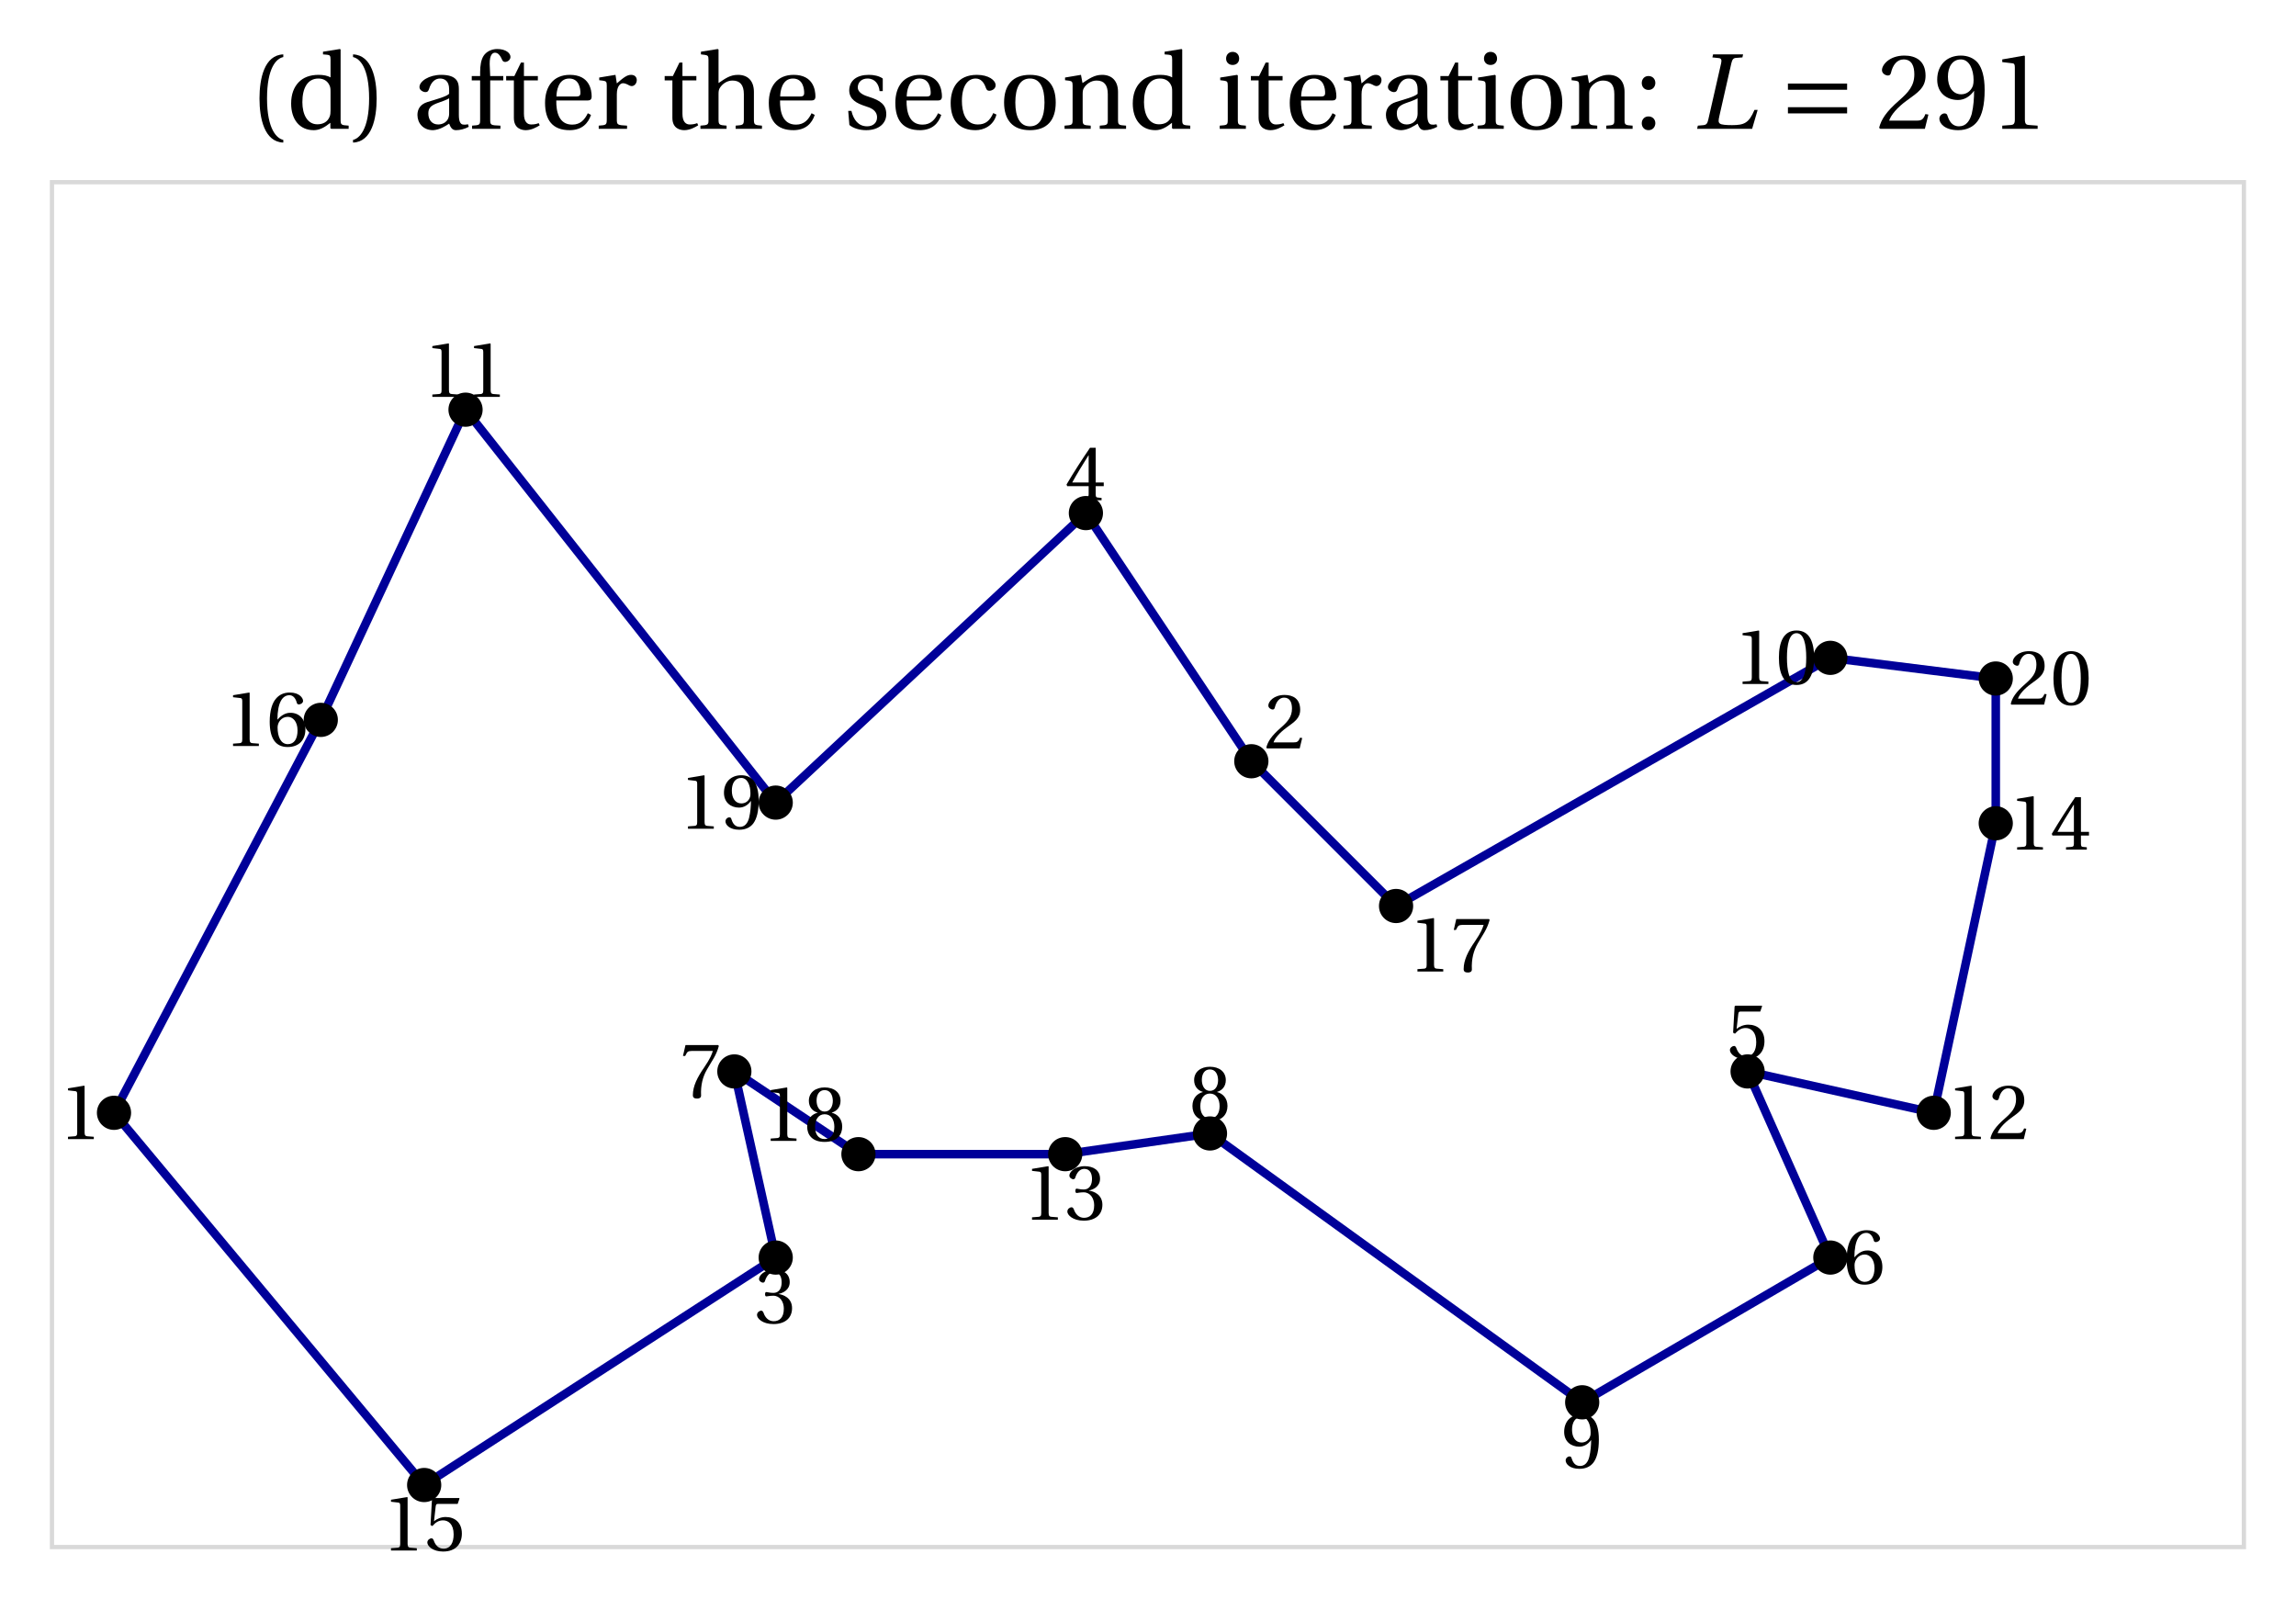
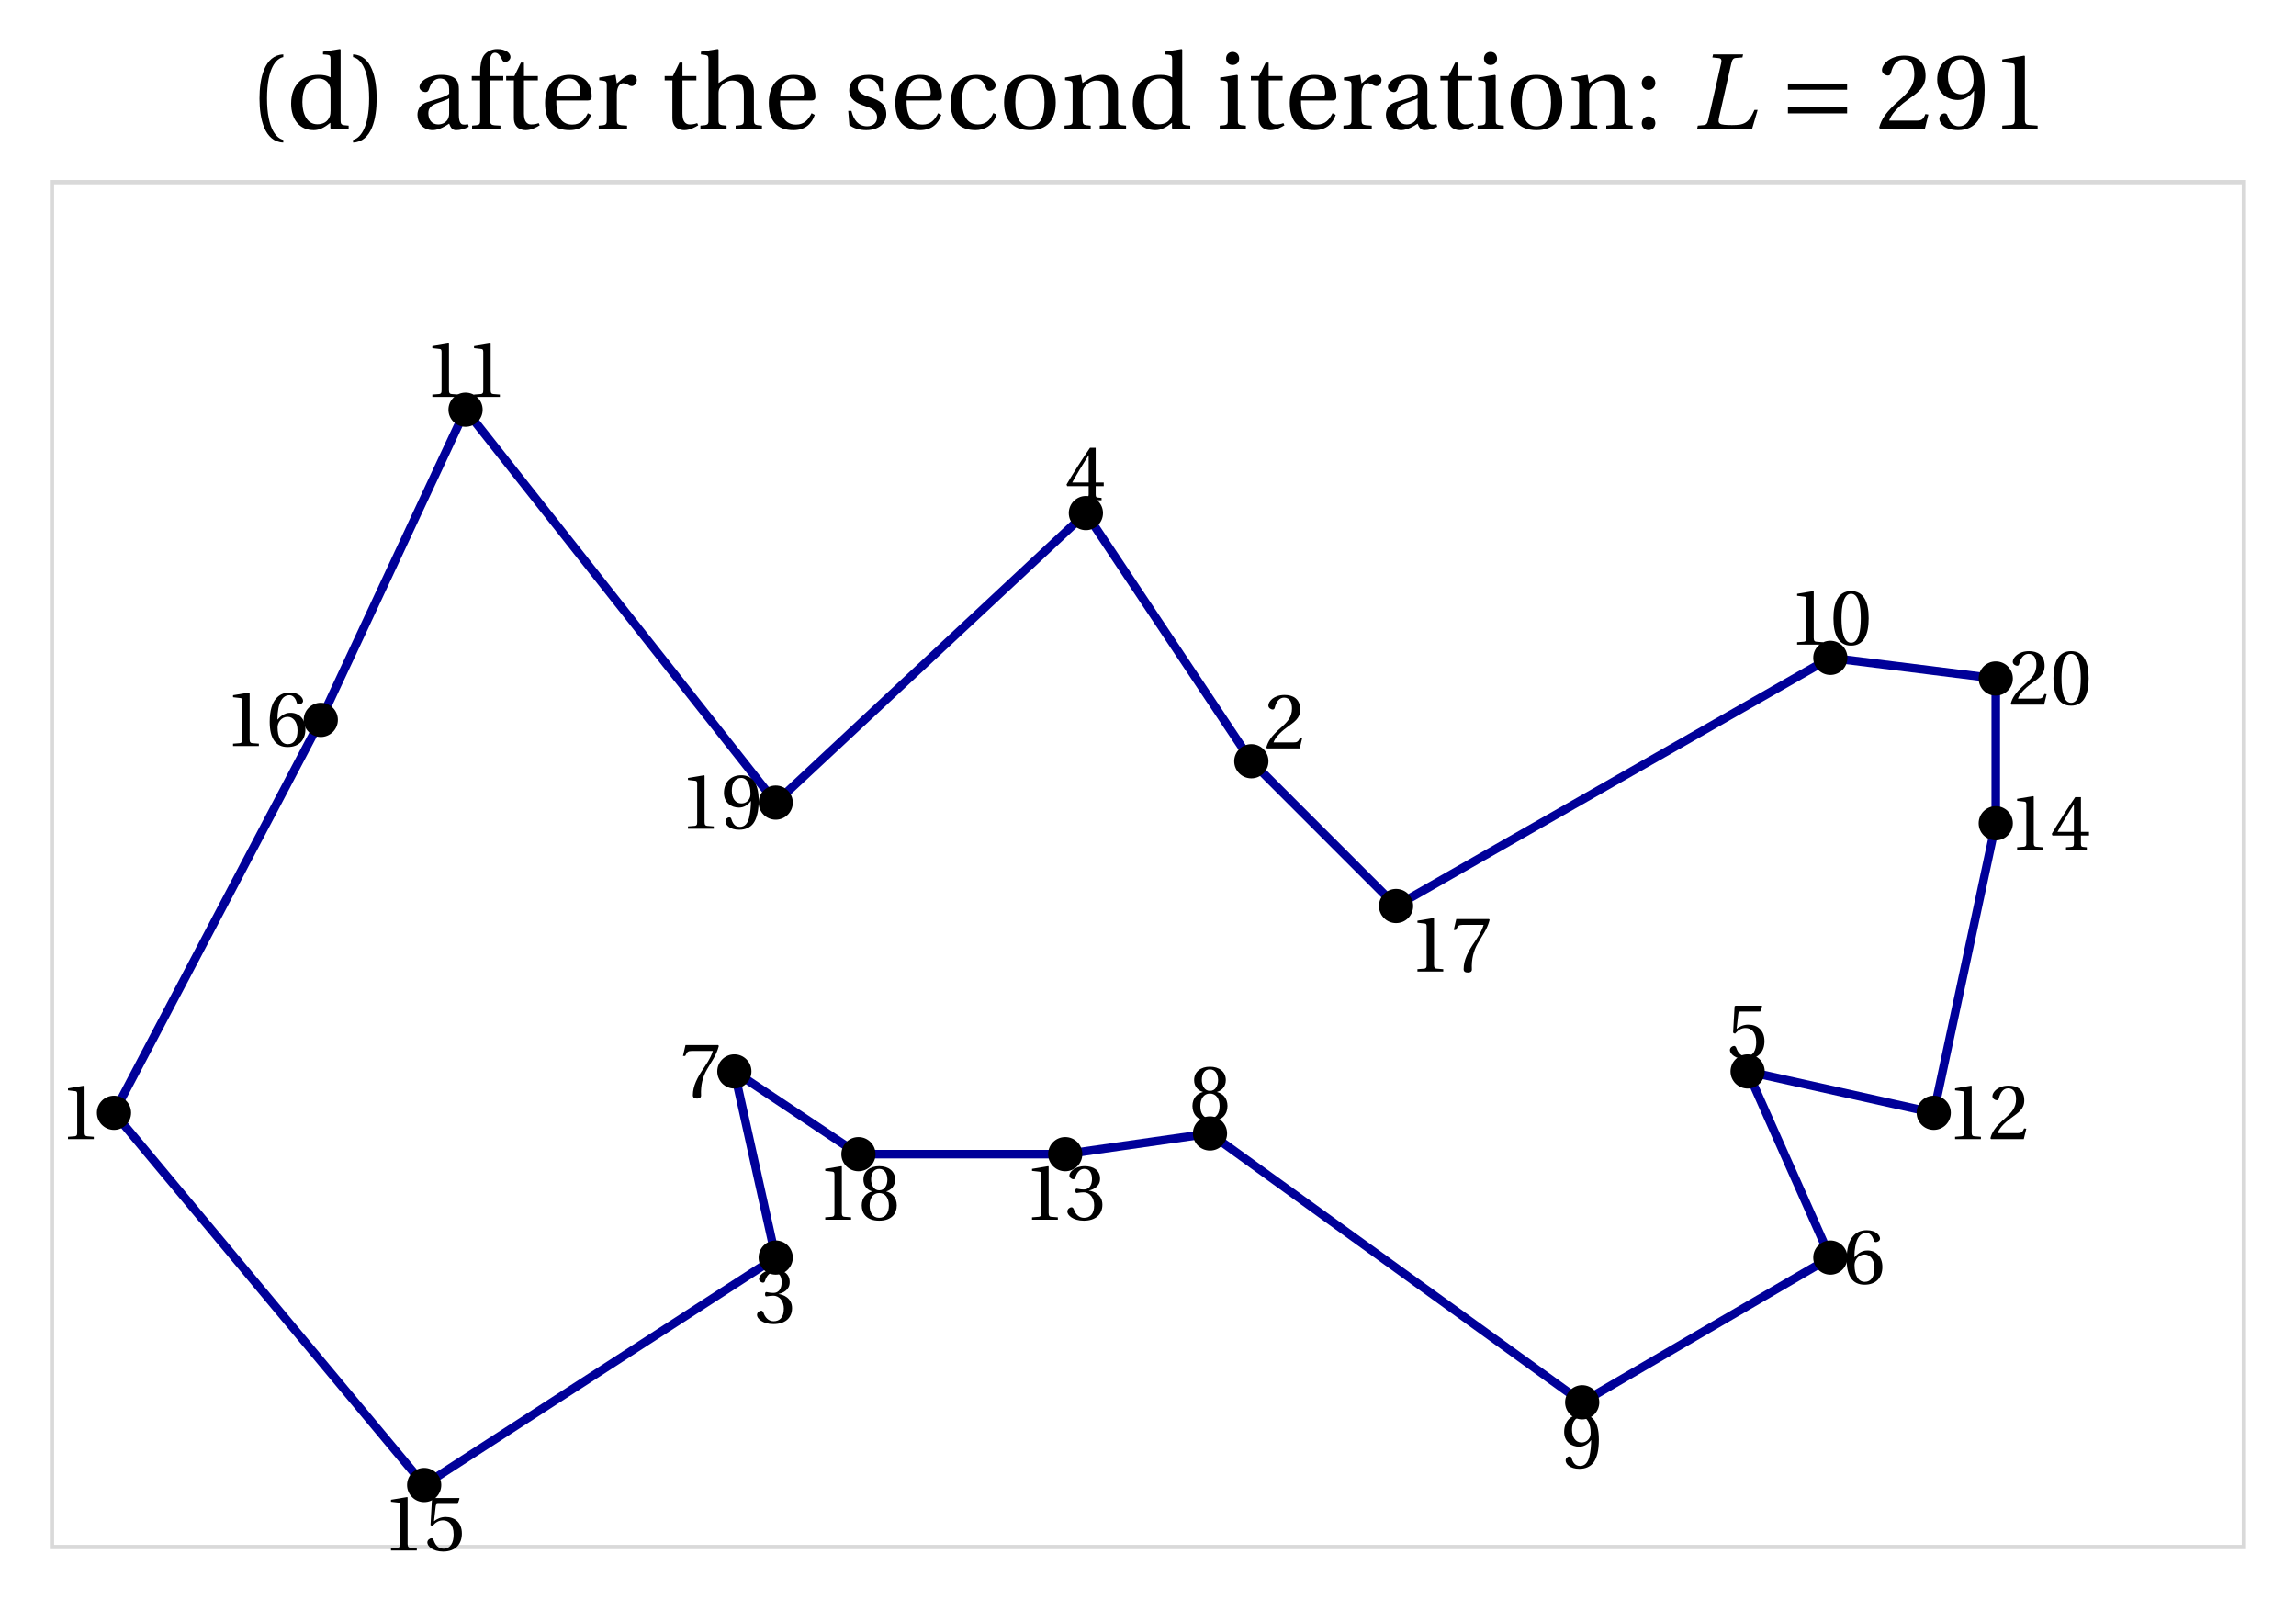
<svg xmlns="http://www.w3.org/2000/svg" xmlns:xlink="http://www.w3.org/1999/xlink" width="214pt" height="149pt" viewBox="0 0 214 149">
  <defs>
    <g>
      <g id="glyph-0-0">
        <path d="M 3.203 0 L 3.203 -0.219 L 2.594 -0.266 C 2.438 -0.281 2.344 -0.344 2.344 -0.625 L 2.344 -4.938 L 2.312 -4.984 L 0.797 -4.734 L 0.797 -4.547 L 1.484 -4.469 C 1.609 -4.453 1.656 -4.391 1.656 -4.172 L 1.656 -0.625 C 1.656 -0.484 1.641 -0.391 1.594 -0.344 C 1.547 -0.297 1.5 -0.266 1.422 -0.266 L 0.797 -0.219 L 0.797 0 Z M 3.203 0 " />
      </g>
      <g id="glyph-0-1">
        <path d="M 3.547 -0.969 L 3.344 -1 C 3.188 -0.609 3.047 -0.562 2.75 -0.562 L 0.875 -0.562 C 1 -0.938 1.422 -1.453 2.109 -1.953 C 2.812 -2.469 3.359 -2.797 3.359 -3.609 C 3.359 -4.625 2.688 -4.984 1.906 -4.984 C 0.906 -4.984 0.391 -4.375 0.391 -4 C 0.391 -3.75 0.672 -3.625 0.797 -3.625 C 0.922 -3.625 0.969 -3.703 1 -3.828 C 1.125 -4.328 1.406 -4.734 1.859 -4.734 C 2.422 -4.734 2.594 -4.25 2.594 -3.719 C 2.594 -2.938 2.188 -2.484 1.547 -1.922 C 0.656 -1.141 0.344 -0.641 0.203 -0.078 L 0.266 0 L 3.312 0 Z M 3.547 -0.969 " />
      </g>
      <g id="glyph-0-2">
        <path d="M 0.953 -2.688 C 0.953 -2.562 0.984 -2.484 1.078 -2.484 C 1.172 -2.484 1.375 -2.547 1.719 -2.547 C 2.344 -2.547 2.703 -1.984 2.703 -1.344 C 2.703 -0.469 2.266 -0.172 1.75 -0.172 C 1.266 -0.172 0.953 -0.531 0.812 -0.953 C 0.766 -1.078 0.688 -1.156 0.594 -1.156 C 0.453 -1.156 0.203 -1.016 0.203 -0.75 C 0.203 -0.438 0.703 0.094 1.734 0.094 C 2.797 0.094 3.469 -0.453 3.469 -1.391 C 3.469 -2.359 2.625 -2.656 2.219 -2.703 L 2.219 -2.719 C 2.609 -2.797 3.25 -3.078 3.25 -3.812 C 3.25 -4.625 2.609 -4.984 1.828 -4.984 C 0.859 -4.984 0.391 -4.422 0.391 -4.109 C 0.391 -3.891 0.641 -3.766 0.75 -3.766 C 0.844 -3.766 0.906 -3.812 0.938 -3.906 C 1.094 -4.406 1.375 -4.734 1.781 -4.734 C 2.359 -4.734 2.5 -4.219 2.5 -3.797 C 2.5 -3.359 2.344 -2.812 1.719 -2.812 C 1.375 -2.812 1.172 -2.891 1.078 -2.891 C 0.984 -2.891 0.953 -2.812 0.953 -2.688 Z M 0.953 -2.688 " />
      </g>
      <g id="glyph-0-3">
        <path d="M 2.203 -1.312 L 2.203 -0.562 C 2.203 -0.312 2.125 -0.266 1.938 -0.25 L 1.469 -0.219 L 1.469 0 L 3.406 0 L 3.406 -0.219 L 3.078 -0.25 C 2.906 -0.266 2.859 -0.312 2.859 -0.562 L 2.859 -1.312 L 3.609 -1.312 L 3.609 -1.656 L 2.859 -1.656 L 2.859 -4.891 L 2.328 -4.891 C 1.641 -3.891 0.812 -2.609 0.141 -1.469 L 0.203 -1.312 Z M 0.672 -1.656 C 1.109 -2.453 1.625 -3.297 2.188 -4.188 L 2.203 -4.188 L 2.203 -1.656 Z M 0.672 -1.656 " />
      </g>
      <g id="glyph-0-4">
        <path d="M 3.125 -4.344 L 3.297 -4.844 L 3.266 -4.891 L 0.812 -4.891 L 0.734 -4.828 L 0.594 -2.375 L 0.766 -2.281 C 1.078 -2.641 1.375 -2.812 1.766 -2.812 C 2.25 -2.812 2.75 -2.469 2.75 -1.5 C 2.75 -0.734 2.453 -0.172 1.812 -0.172 C 1.297 -0.172 1.031 -0.547 0.891 -0.953 C 0.844 -1.062 0.781 -1.141 0.688 -1.141 C 0.531 -1.141 0.297 -0.984 0.297 -0.75 C 0.297 -0.406 0.812 0.094 1.766 0.094 C 2.969 0.094 3.516 -0.641 3.516 -1.578 C 3.516 -2.594 2.875 -3.125 2 -3.125 C 1.594 -3.125 1.172 -2.953 0.938 -2.734 L 0.922 -2.75 L 1.078 -4.125 C 1.109 -4.312 1.156 -4.344 1.297 -4.344 Z M 3.125 -4.344 " />
      </g>
      <g id="glyph-0-5">
        <path d="M 2 0.094 C 3.078 0.094 3.656 -0.578 3.656 -1.562 C 3.656 -2.562 3.016 -3.109 2.25 -3.094 C 1.703 -3.109 1.266 -2.703 1.062 -2.469 L 1.047 -2.469 C 1.062 -4.078 1.516 -4.734 2.172 -4.734 C 2.516 -4.734 2.75 -4.438 2.859 -4.016 C 2.875 -3.938 2.938 -3.875 3.047 -3.875 C 3.203 -3.875 3.438 -4 3.438 -4.203 C 3.438 -4.484 3.078 -4.984 2.203 -4.984 C 1.625 -4.984 1.203 -4.766 0.906 -4.406 C 0.578 -4.031 0.328 -3.328 0.328 -2.266 C 0.328 -0.688 0.891 0.094 2 0.094 Z M 2.016 -2.719 C 2.469 -2.719 2.922 -2.297 2.922 -1.453 C 2.922 -0.688 2.625 -0.172 2.016 -0.172 C 1.375 -0.172 1.062 -0.844 1.062 -1.734 C 1.062 -2.172 1.391 -2.719 2.016 -2.719 Z M 2.016 -2.719 " />
      </g>
      <g id="glyph-0-6">
        <path d="M 0.531 -4.891 L 0.297 -3.875 L 0.5 -3.875 L 0.578 -4.016 C 0.672 -4.234 0.766 -4.344 1.094 -4.344 L 3.078 -4.344 C 3 -4.078 2.859 -3.656 2.266 -2.797 C 1.641 -1.891 1.219 -1.078 1.219 -0.219 C 1.219 0.031 1.391 0.094 1.625 0.094 C 1.828 0.094 1.984 0.016 1.984 -0.188 C 1.938 -1.156 2.141 -1.938 2.531 -2.609 C 3 -3.438 3.391 -3.891 3.641 -4.812 L 3.578 -4.891 Z M 0.531 -4.891 " />
      </g>
      <g id="glyph-0-7">
        <path d="M 1.938 -2.484 C 2.531 -2.484 2.844 -1.984 2.844 -1.312 C 2.844 -0.672 2.562 -0.172 1.938 -0.172 C 1.328 -0.172 1.047 -0.672 1.047 -1.312 C 1.047 -1.984 1.359 -2.484 1.938 -2.484 Z M 1.938 0.094 C 3.125 0.094 3.578 -0.594 3.578 -1.328 C 3.578 -2.078 3.109 -2.5 2.609 -2.625 L 2.609 -2.641 C 3.062 -2.766 3.422 -3.141 3.422 -3.734 C 3.422 -4.531 2.797 -4.984 1.938 -4.984 C 1.109 -4.984 0.469 -4.531 0.469 -3.734 C 0.469 -3.141 0.828 -2.766 1.281 -2.641 L 1.281 -2.625 C 0.781 -2.5 0.312 -2.078 0.312 -1.328 C 0.312 -0.594 0.75 0.094 1.938 0.094 Z M 1.938 -2.734 C 1.422 -2.734 1.188 -3.25 1.188 -3.75 C 1.188 -4.312 1.438 -4.734 1.938 -4.734 C 2.438 -4.734 2.688 -4.312 2.703 -3.75 C 2.703 -3.25 2.484 -2.734 1.938 -2.734 Z M 1.938 -2.734 " />
      </g>
      <g id="glyph-0-8">
        <path d="M 1.672 -1.969 C 2.125 -1.969 2.516 -2.219 2.766 -2.578 L 2.781 -2.578 C 2.781 -2.125 2.734 -1.531 2.609 -1.016 C 2.484 -0.531 2.219 -0.172 1.75 -0.172 C 1.25 -0.172 1.062 -0.562 0.953 -0.906 C 0.938 -1 0.875 -1.062 0.75 -1.062 C 0.609 -1.062 0.406 -0.906 0.406 -0.688 C 0.406 -0.359 0.797 0.094 1.688 0.094 C 2.281 0.094 2.734 -0.125 3.016 -0.516 C 3.312 -0.938 3.5 -1.578 3.5 -2.641 C 3.5 -3.547 3.312 -4.141 3.031 -4.484 C 2.75 -4.828 2.344 -4.984 1.875 -4.984 C 0.938 -4.984 0.266 -4.359 0.266 -3.344 C 0.266 -2.438 0.922 -1.969 1.672 -1.969 Z M 1.891 -2.359 C 1.328 -2.359 1 -2.844 1 -3.547 C 1 -4.234 1.297 -4.734 1.875 -4.734 C 2.453 -4.734 2.734 -4.031 2.734 -3.312 C 2.734 -3.188 2.734 -3.047 2.688 -2.938 C 2.578 -2.594 2.281 -2.359 1.891 -2.359 Z M 1.891 -2.359 " />
      </g>
      <g id="glyph-0-9">
        <path d="M 1.938 -4.734 C 2.641 -4.734 2.844 -3.641 2.844 -2.453 C 2.844 -1.25 2.641 -0.172 1.938 -0.172 C 1.25 -0.172 1.047 -1.25 1.047 -2.453 C 1.047 -3.641 1.25 -4.734 1.938 -4.734 Z M 1.938 -4.984 C 0.734 -4.984 0.297 -3.906 0.297 -2.453 C 0.297 -0.984 0.734 0.094 1.938 0.094 C 3.156 0.094 3.578 -0.984 3.578 -2.453 C 3.578 -3.906 3.156 -4.984 1.938 -4.984 Z M 1.938 -4.984 " />
      </g>
      <g id="glyph-1-0">
        <path d="M 1.75 -2.828 C 1.75 -5.703 2.625 -6.562 3.266 -6.688 L 3.266 -6.938 C 1.5 -6.875 1.047 -4.688 1.047 -2.828 C 1.047 -0.969 1.5 1.219 3.266 1.281 L 3.266 1.031 C 2.672 0.906 1.75 0.062 1.75 -2.828 Z M 1.75 -2.828 " />
      </g>
      <g id="glyph-1-1">
        <path d="M 5.844 0 L 5.844 -0.297 C 5.141 -0.344 5.094 -0.359 5.094 -0.875 L 5.094 -7.391 L 5.031 -7.438 L 3.453 -7.188 L 3.453 -6.938 L 3.828 -6.906 C 4.094 -6.875 4.156 -6.828 4.156 -6.438 L 4.156 -4.797 C 3.875 -4.953 3.5 -5.031 3.047 -5.031 C 2.219 -5.031 1.609 -4.781 1.188 -4.344 C 0.75 -3.891 0.484 -3.234 0.484 -2.359 C 0.484 -0.875 1.266 0.125 2.594 0.125 C 3.125 0.125 3.594 -0.125 4.141 -0.562 L 4.141 -0.062 L 4.219 0 Z M 4.156 -1.703 C 4.156 -1.484 4.141 -1.312 4.078 -1.141 C 3.875 -0.625 3.438 -0.422 2.922 -0.422 C 2 -0.422 1.531 -1.328 1.531 -2.484 C 1.531 -3.781 2 -4.688 3.031 -4.688 C 3.5 -4.688 3.875 -4.469 4.062 -4.047 C 4.141 -3.875 4.156 -3.734 4.156 -3.469 Z M 4.156 -1.703 " />
      </g>
      <g id="glyph-1-2">
        <path d="M 1.75 -2.828 C 1.75 0.062 0.828 0.906 0.25 1.031 L 0.25 1.281 C 2 1.219 2.453 -0.969 2.453 -2.828 C 2.453 -4.688 2 -6.875 0.25 -6.938 L 0.25 -6.688 C 0.875 -6.562 1.75 -5.703 1.75 -2.828 Z M 1.75 -2.828 " />
      </g>
      <g id="glyph-1-3">
        <path d="M 3.438 -1.438 C 3.438 -0.625 2.812 -0.406 2.422 -0.406 C 1.812 -0.406 1.5 -0.859 1.5 -1.438 C 1.5 -1.922 1.719 -2.156 2.281 -2.375 C 2.688 -2.516 3.219 -2.703 3.438 -2.844 Z M 4.344 -3.703 C 4.344 -4.281 4.219 -5.031 2.703 -5.031 C 1.562 -5.031 0.672 -4.438 0.672 -3.891 C 0.672 -3.578 1.047 -3.422 1.234 -3.422 C 1.438 -3.422 1.5 -3.531 1.562 -3.703 C 1.781 -4.438 2.188 -4.688 2.594 -4.688 C 2.984 -4.688 3.438 -4.484 3.438 -3.688 L 3.438 -3.266 C 3.188 -3 2.219 -2.75 1.422 -2.5 C 0.703 -2.281 0.484 -1.781 0.484 -1.297 C 0.484 -0.547 1 0.125 1.938 0.125 C 2.562 0.094 3.109 -0.266 3.438 -0.484 C 3.578 -0.109 3.734 0.125 4.078 0.125 C 4.453 0.125 4.891 0.016 5.266 -0.188 L 5.203 -0.422 C 5.062 -0.391 4.844 -0.375 4.688 -0.406 C 4.516 -0.453 4.344 -0.641 4.344 -1.281 Z M 4.344 -3.703 " />
      </g>
      <g id="glyph-1-4">
        <path d="M 2.016 -4.516 L 3.234 -4.516 L 3.234 -4.922 L 2.016 -4.922 L 1.969 -6.031 C 1.953 -6.984 2.297 -7.094 2.453 -7.094 C 2.672 -7.094 2.891 -6.984 3.141 -6.406 C 3.188 -6.312 3.266 -6.234 3.406 -6.234 C 3.609 -6.234 3.906 -6.406 3.906 -6.703 C 3.906 -7.047 3.484 -7.438 2.672 -7.438 C 2.125 -7.438 1.656 -7.188 1.406 -6.812 C 1.172 -6.453 1.078 -5.922 1.078 -5.266 L 1.078 -4.922 L 0.297 -4.922 L 0.297 -4.516 L 1.078 -4.516 L 1.078 -0.875 C 1.078 -0.359 1.047 -0.344 0.328 -0.297 L 0.328 0 L 2.969 0 L 2.969 -0.297 C 2.062 -0.328 2.016 -0.344 2.016 -0.859 Z M 2.016 -4.516 " />
      </g>
      <g id="glyph-1-5">
        <path d="M 3.266 -4.516 L 3.266 -4.922 L 1.969 -4.922 L 1.969 -6.172 L 1.688 -6.172 L 1.078 -4.922 L 0.312 -4.922 L 0.312 -4.516 L 1.031 -4.516 L 1.031 -1.016 C 1.031 0 1.797 0.125 2.141 0.125 C 2.656 0.125 3.141 -0.141 3.438 -0.328 L 3.344 -0.531 C 3.109 -0.438 2.891 -0.406 2.641 -0.406 C 2.297 -0.406 1.969 -0.641 1.969 -1.406 L 1.969 -4.516 Z M 3.266 -4.516 " />
      </g>
      <g id="glyph-1-6">
        <path d="M 4.422 -2.641 C 4.641 -2.641 4.828 -2.688 4.828 -3.016 C 4.828 -3.609 4.641 -5.031 2.797 -5.031 C 1.234 -5.031 0.484 -3.922 0.484 -2.422 C 0.484 -0.828 1.172 0.141 2.812 0.125 C 3.922 0.109 4.5 -0.5 4.766 -1.297 L 4.469 -1.453 C 4.188 -0.875 3.797 -0.391 3.016 -0.391 C 1.766 -0.391 1.516 -1.594 1.531 -2.641 Z M 1.547 -3.016 C 1.547 -3.438 1.688 -4.688 2.734 -4.688 C 3.672 -4.688 3.781 -3.734 3.781 -3.344 C 3.781 -3.156 3.719 -3.016 3.438 -3.016 Z M 1.547 -3.016 " />
      </g>
      <g id="glyph-1-7">
        <path d="M 1.891 -5.031 L 0.375 -4.781 L 0.375 -4.531 L 0.75 -4.484 C 1.016 -4.438 1.078 -4.391 1.078 -4.031 L 1.078 -0.875 C 1.078 -0.359 1.016 -0.344 0.328 -0.297 L 0.328 0 L 2.969 0 L 2.969 -0.297 C 2.078 -0.344 2.016 -0.359 2.016 -0.875 L 2.016 -3.219 C 2.016 -4 2.359 -4.25 2.594 -4.25 C 2.75 -4.25 2.922 -4.188 3.203 -4.031 C 3.281 -4 3.359 -3.984 3.406 -3.984 C 3.656 -3.984 3.875 -4.234 3.875 -4.547 C 3.875 -4.766 3.734 -5.031 3.344 -5.031 C 2.984 -5.031 2.672 -4.812 2.016 -4.234 Z M 1.891 -5.031 " />
      </g>
      <g id="glyph-1-8">
        <path d="M 5.188 -3.438 C 5.188 -4.453 4.641 -5.031 3.703 -5.031 C 2.969 -5.031 2.516 -4.688 1.891 -4.266 L 1.891 -7.391 L 1.812 -7.438 L 0.25 -7.188 L 0.25 -6.938 L 0.625 -6.891 C 0.891 -6.844 0.953 -6.797 0.953 -6.438 L 0.953 -0.875 C 0.969 -0.375 0.906 -0.344 0.203 -0.297 L 0.203 0 L 2.641 0 L 2.641 -0.297 C 1.953 -0.344 1.891 -0.375 1.891 -0.875 L 1.891 -3.219 C 1.891 -3.469 1.906 -3.609 1.984 -3.766 C 2.203 -4.156 2.656 -4.5 3.188 -4.5 C 3.875 -4.5 4.25 -4.109 4.25 -3.234 L 4.25 -0.875 C 4.25 -0.375 4.188 -0.344 3.484 -0.297 L 3.484 0 L 5.938 0 L 5.938 -0.297 C 5.25 -0.344 5.188 -0.375 5.188 -0.875 Z M 5.188 -3.438 " />
      </g>
      <g id="glyph-1-9">
        <path d="M 3.688 -3.516 L 3.688 -4.688 C 3.344 -4.938 2.844 -5.031 2.391 -5.031 C 1.297 -5.031 0.578 -4.531 0.562 -3.578 C 0.578 -2.734 1.25 -2.375 2.078 -2.109 C 2.531 -1.969 3.156 -1.75 3.156 -1.062 C 3.156 -0.547 2.766 -0.234 2.234 -0.234 C 1.422 -0.234 0.969 -0.828 0.766 -1.672 L 0.469 -1.672 L 0.578 -0.359 C 0.938 -0.047 1.547 0.125 2.141 0.125 C 3.328 0.125 4.016 -0.516 4.016 -1.359 C 4.016 -2.25 3.469 -2.641 2.438 -2.969 C 2.031 -3.094 1.359 -3.312 1.359 -3.875 C 1.375 -4.391 1.766 -4.688 2.266 -4.688 C 2.984 -4.688 3.328 -4.141 3.391 -3.516 Z M 3.688 -3.516 " />
      </g>
      <g id="glyph-1-10">
        <path d="M 3.016 -0.406 C 1.812 -0.406 1.531 -1.641 1.531 -2.594 C 1.531 -4.078 2.125 -4.688 2.812 -4.688 C 3.281 -4.688 3.578 -4.359 3.766 -3.812 C 3.828 -3.656 3.891 -3.547 4.078 -3.547 C 4.281 -3.547 4.672 -3.688 4.672 -4.062 C 4.672 -4.531 4.016 -5.031 2.922 -5.031 C 1.109 -5.031 0.484 -3.734 0.484 -2.406 C 0.484 -0.734 1.312 0.125 2.812 0.125 C 3.516 0.125 4.469 -0.25 4.75 -1.328 L 4.453 -1.469 C 4.141 -0.766 3.734 -0.406 3.016 -0.406 Z M 3.016 -0.406 " />
      </g>
      <g id="glyph-1-11">
        <path d="M 2.891 -5.031 C 1.281 -5.031 0.484 -4.078 0.484 -2.453 C 0.484 -0.828 1.281 0.125 2.891 0.125 C 4.516 0.125 5.297 -0.828 5.297 -2.453 C 5.297 -4.078 4.516 -5.031 2.891 -5.031 Z M 1.531 -2.453 C 1.531 -3.844 1.969 -4.688 2.891 -4.688 C 3.828 -4.688 4.25 -3.844 4.25 -2.453 C 4.25 -1.078 3.828 -0.234 2.891 -0.234 C 1.969 -0.234 1.531 -1.078 1.531 -2.453 Z M 1.531 -2.453 " />
      </g>
      <g id="glyph-1-12">
        <path d="M 5.312 -3.438 C 5.312 -4.453 4.75 -5.031 3.828 -5.031 C 3.094 -5.031 2.625 -4.672 2 -4.266 L 1.859 -5.031 L 0.375 -4.781 L 0.375 -4.531 L 0.75 -4.484 C 1.016 -4.438 1.078 -4.391 1.078 -4.031 L 1.078 -0.875 C 1.078 -0.359 1.047 -0.344 0.328 -0.297 L 0.328 0 L 2.766 0 L 2.766 -0.297 C 2.062 -0.344 2.016 -0.359 2.016 -0.875 L 2.016 -3.219 C 2.016 -3.469 2.031 -3.609 2.109 -3.766 C 2.328 -4.156 2.781 -4.5 3.312 -4.5 C 4 -4.5 4.359 -4.109 4.359 -3.234 L 4.359 -0.875 C 4.359 -0.359 4.328 -0.344 3.609 -0.297 L 3.609 0 L 6.062 0 L 6.062 -0.297 C 5.344 -0.344 5.312 -0.359 5.312 -0.875 Z M 5.312 -3.438 " />
      </g>
      <g id="glyph-1-13">
        <path d="M 0.375 -4.781 L 0.375 -4.531 L 0.75 -4.484 C 1.016 -4.438 1.078 -4.391 1.078 -4.031 L 1.078 -0.875 C 1.078 -0.359 1.047 -0.344 0.328 -0.297 L 0.328 0 L 2.766 0 L 2.766 -0.297 C 2.062 -0.344 2.016 -0.359 2.016 -0.875 L 2.016 -4.969 L 1.953 -5.031 Z M 1.531 -7.172 C 1.172 -7.172 0.922 -6.906 0.922 -6.547 C 0.922 -6.203 1.172 -5.953 1.531 -5.953 C 1.906 -5.953 2.141 -6.203 2.141 -6.547 C 2.141 -6.906 1.906 -7.172 1.531 -7.172 Z M 1.531 -7.172 " />
      </g>
      <g id="glyph-1-14">
        <path d="M 1.328 0.125 C 1.719 0.125 1.953 -0.156 1.969 -0.516 C 1.969 -0.875 1.719 -1.156 1.328 -1.156 C 0.953 -1.156 0.703 -0.875 0.703 -0.516 C 0.703 -0.156 0.953 0.125 1.328 0.125 Z M 1.328 -3.625 C 1.719 -3.625 1.953 -3.906 1.969 -4.266 C 1.969 -4.641 1.719 -4.922 1.328 -4.922 C 0.953 -4.922 0.703 -4.641 0.703 -4.266 C 0.703 -3.906 0.953 -3.625 1.328 -3.625 Z M 1.328 -3.625 " />
      </g>
      <g id="glyph-1-15">
        <path d="M 4.859 -1.328 L 4.578 -1.375 C 4.375 -0.828 4.172 -0.766 3.766 -0.766 L 1.203 -0.766 C 1.359 -1.281 1.953 -2 2.891 -2.672 C 3.859 -3.375 4.594 -3.828 4.594 -4.953 C 4.594 -6.344 3.672 -6.828 2.625 -6.828 C 1.25 -6.828 0.531 -5.984 0.531 -5.469 C 0.531 -5.125 0.906 -4.969 1.078 -4.969 C 1.266 -4.969 1.328 -5.062 1.375 -5.234 C 1.531 -5.922 1.922 -6.469 2.547 -6.469 C 3.328 -6.469 3.547 -5.812 3.547 -5.078 C 3.547 -4.016 3 -3.406 2.125 -2.641 C 0.891 -1.562 0.469 -0.875 0.266 -0.094 L 0.375 0 L 4.531 0 Z M 4.859 -1.328 " />
      </g>
      <g id="glyph-1-16">
        <path d="M 2.297 -2.688 C 2.922 -2.688 3.438 -3.047 3.781 -3.531 L 3.797 -3.531 C 3.797 -2.906 3.75 -2.094 3.578 -1.391 C 3.391 -0.734 3.047 -0.234 2.391 -0.234 C 1.719 -0.234 1.469 -0.766 1.312 -1.234 C 1.281 -1.359 1.203 -1.438 1.031 -1.438 C 0.844 -1.438 0.562 -1.25 0.562 -0.938 C 0.562 -0.484 1.094 0.125 2.312 0.125 C 3.125 0.125 3.734 -0.188 4.125 -0.719 C 4.531 -1.281 4.781 -2.172 4.781 -3.625 C 4.781 -4.859 4.531 -5.672 4.141 -6.156 C 3.766 -6.594 3.203 -6.828 2.562 -6.828 C 1.281 -6.828 0.359 -5.969 0.359 -4.578 C 0.359 -3.328 1.266 -2.688 2.297 -2.688 Z M 2.594 -3.219 C 1.812 -3.219 1.359 -3.906 1.359 -4.859 C 1.359 -5.781 1.781 -6.469 2.562 -6.469 C 3.359 -6.469 3.75 -5.516 3.75 -4.547 C 3.75 -4.375 3.734 -4.172 3.688 -4.016 C 3.516 -3.547 3.125 -3.219 2.594 -3.219 Z M 2.594 -3.219 " />
      </g>
      <g id="glyph-1-17">
        <path d="M 4.391 0 L 4.391 -0.297 L 3.547 -0.359 C 3.328 -0.375 3.203 -0.469 3.203 -0.859 L 3.203 -6.766 L 3.156 -6.828 L 1.094 -6.469 L 1.094 -6.219 L 2.031 -6.109 C 2.203 -6.094 2.266 -6.016 2.266 -5.719 L 2.266 -0.859 C 2.266 -0.656 2.234 -0.547 2.172 -0.469 C 2.125 -0.406 2.047 -0.375 1.938 -0.359 L 1.094 -0.297 L 1.094 0 Z M 4.391 0 " />
      </g>
      <g id="glyph-2-0">
        <path d="M 5.531 0 L 6.047 -1.766 L 5.75 -1.766 C 5.234 -0.531 4.781 -0.344 3.656 -0.344 C 3.156 -0.344 2.656 -0.375 2.531 -0.484 C 2.375 -0.609 2.375 -0.75 2.484 -1.219 L 3.594 -6.109 C 3.672 -6.438 3.766 -6.594 4.016 -6.609 L 4.625 -6.656 L 4.688 -6.938 L 1.891 -6.938 L 1.828 -6.656 L 2.422 -6.594 C 2.641 -6.578 2.719 -6.438 2.641 -6.109 L 1.438 -0.828 C 1.359 -0.484 1.25 -0.375 1.016 -0.344 L 0.469 -0.297 L 0.406 0 Z M 5.531 0 " />
      </g>
      <g id="glyph-3-0">
        <path d="M 6.375 -1.438 L 6.375 -2.016 L 0.859 -2.016 L 0.859 -1.438 Z M 6.375 -3.641 L 6.375 -4.219 L 0.859 -4.219 L 0.859 -3.641 Z M 6.375 -3.641 " />
      </g>
    </g>
  </defs>
  <path fill="none" stroke-width="0.399" stroke-linecap="butt" stroke-linejoin="miter" stroke="rgb(84.999%, 84.999%, 84.999%)" stroke-opacity="1" stroke-miterlimit="10" d="M -5.781 -5.78 L -5.781 121.427 L 198.52 121.427 L 198.52 -5.78 Z M -5.781 -5.78 " transform="matrix(1, 0, 0, -1, 10.625, 138.407)" />
  <path fill="none" stroke-width="0.797" stroke-linecap="butt" stroke-linejoin="miter" stroke="rgb(0%, 0%, 59.999%)" stroke-opacity="1" stroke-miterlimit="10" d="M 0 34.692 L 19.273 71.313 " transform="matrix(1, 0, 0, -1, 10.625, 138.407)" />
  <path fill="none" stroke-width="0.797" stroke-linecap="butt" stroke-linejoin="miter" stroke="rgb(0%, 0%, 59.999%)" stroke-opacity="1" stroke-miterlimit="10" d="M 19.273 71.313 L 32.766 100.223 " transform="matrix(1, 0, 0, -1, 10.625, 138.407)" />
  <path fill="none" stroke-width="0.797" stroke-linecap="butt" stroke-linejoin="miter" stroke="rgb(0%, 0%, 59.999%)" stroke-opacity="1" stroke-miterlimit="10" d="M 32.766 100.223 L 61.676 63.602 " transform="matrix(1, 0, 0, -1, 10.625, 138.407)" />
  <path fill="none" stroke-width="0.797" stroke-linecap="butt" stroke-linejoin="miter" stroke="rgb(0%, 0%, 59.999%)" stroke-opacity="1" stroke-miterlimit="10" d="M 61.676 63.602 L 90.586 90.587 " transform="matrix(1, 0, 0, -1, 10.625, 138.407)" />
  <path fill="none" stroke-width="0.797" stroke-linecap="butt" stroke-linejoin="miter" stroke="rgb(0%, 0%, 59.999%)" stroke-opacity="1" stroke-miterlimit="10" d="M 90.586 90.587 L 106.008 67.458 " transform="matrix(1, 0, 0, -1, 10.625, 138.407)" />
  <path fill="none" stroke-width="0.797" stroke-linecap="butt" stroke-linejoin="miter" stroke="rgb(0%, 0%, 59.999%)" stroke-opacity="1" stroke-miterlimit="10" d="M 106.008 67.458 L 119.496 53.966 " transform="matrix(1, 0, 0, -1, 10.625, 138.407)" />
  <path fill="none" stroke-width="0.797" stroke-linecap="butt" stroke-linejoin="miter" stroke="rgb(0%, 0%, 59.999%)" stroke-opacity="1" stroke-miterlimit="10" d="M 119.496 53.966 L 159.973 77.094 " transform="matrix(1, 0, 0, -1, 10.625, 138.407)" />
  <path fill="none" stroke-width="0.797" stroke-linecap="butt" stroke-linejoin="miter" stroke="rgb(0%, 0%, 59.999%)" stroke-opacity="1" stroke-miterlimit="10" d="M 159.973 77.094 L 175.391 75.169 " transform="matrix(1, 0, 0, -1, 10.625, 138.407)" />
  <path fill="none" stroke-width="0.797" stroke-linecap="butt" stroke-linejoin="miter" stroke="rgb(0%, 0%, 59.999%)" stroke-opacity="1" stroke-miterlimit="10" d="M 175.391 75.169 L 175.391 61.677 " transform="matrix(1, 0, 0, -1, 10.625, 138.407)" />
  <path fill="none" stroke-width="0.797" stroke-linecap="butt" stroke-linejoin="miter" stroke="rgb(0%, 0%, 59.999%)" stroke-opacity="1" stroke-miterlimit="10" d="M 175.391 61.677 L 169.609 34.692 " transform="matrix(1, 0, 0, -1, 10.625, 138.407)" />
  <path fill="none" stroke-width="0.797" stroke-linecap="butt" stroke-linejoin="miter" stroke="rgb(0%, 0%, 59.999%)" stroke-opacity="1" stroke-miterlimit="10" d="M 169.609 34.692 L 152.262 38.548 " transform="matrix(1, 0, 0, -1, 10.625, 138.407)" />
  <path fill="none" stroke-width="0.797" stroke-linecap="butt" stroke-linejoin="miter" stroke="rgb(0%, 0%, 59.999%)" stroke-opacity="1" stroke-miterlimit="10" d="M 152.262 38.548 L 159.973 21.2 " transform="matrix(1, 0, 0, -1, 10.625, 138.407)" />
  <path fill="none" stroke-width="0.797" stroke-linecap="butt" stroke-linejoin="miter" stroke="rgb(0%, 0%, 59.999%)" stroke-opacity="1" stroke-miterlimit="10" d="M 159.973 21.2 L 136.844 7.708 " transform="matrix(1, 0, 0, -1, 10.625, 138.407)" />
  <path fill="none" stroke-width="0.797" stroke-linecap="butt" stroke-linejoin="miter" stroke="rgb(0%, 0%, 59.999%)" stroke-opacity="1" stroke-miterlimit="10" d="M 136.844 7.708 L 102.152 32.766 " transform="matrix(1, 0, 0, -1, 10.625, 138.407)" />
  <path fill="none" stroke-width="0.797" stroke-linecap="butt" stroke-linejoin="miter" stroke="rgb(0%, 0%, 59.999%)" stroke-opacity="1" stroke-miterlimit="10" d="M 102.152 32.766 L 88.66 30.837 " transform="matrix(1, 0, 0, -1, 10.625, 138.407)" />
  <path fill="none" stroke-width="0.797" stroke-linecap="butt" stroke-linejoin="miter" stroke="rgb(0%, 0%, 59.999%)" stroke-opacity="1" stroke-miterlimit="10" d="M 88.66 30.837 L 69.387 30.837 " transform="matrix(1, 0, 0, -1, 10.625, 138.407)" />
  <path fill="none" stroke-width="0.797" stroke-linecap="butt" stroke-linejoin="miter" stroke="rgb(0%, 0%, 59.999%)" stroke-opacity="1" stroke-miterlimit="10" d="M 69.387 30.837 L 57.82 38.548 " transform="matrix(1, 0, 0, -1, 10.625, 138.407)" />
  <path fill="none" stroke-width="0.797" stroke-linecap="butt" stroke-linejoin="miter" stroke="rgb(0%, 0%, 59.999%)" stroke-opacity="1" stroke-miterlimit="10" d="M 57.82 38.548 L 61.676 21.2 " transform="matrix(1, 0, 0, -1, 10.625, 138.407)" />
  <path fill="none" stroke-width="0.797" stroke-linecap="butt" stroke-linejoin="miter" stroke="rgb(0%, 0%, 59.999%)" stroke-opacity="1" stroke-miterlimit="10" d="M 61.676 21.2 L 28.91 0.001 " transform="matrix(1, 0, 0, -1, 10.625, 138.407)" />
  <path fill="none" stroke-width="0.797" stroke-linecap="butt" stroke-linejoin="miter" stroke="rgb(0%, 0%, 59.999%)" stroke-opacity="1" stroke-miterlimit="10" d="M 28.91 0.001 L 0 34.692 " transform="matrix(1, 0, 0, -1, 10.625, 138.407)" />
  <path fill-rule="nonzero" fill="rgb(0%, 0%, 0%)" fill-opacity="1" d="M 12.219 103.715 C 12.219 102.832 11.504 102.121 10.625 102.121 C 9.746 102.121 9.031 102.832 9.031 103.715 C 9.031 104.594 9.746 105.309 10.625 105.309 C 11.504 105.309 12.219 104.594 12.219 103.715 Z M 12.219 103.715 " />
  <g fill="rgb(0%, 0%, 0%)" fill-opacity="1">
    <use xlink:href="#glyph-0-0" x="5.54" y="106.169" />
  </g>
  <path fill-rule="nonzero" fill="rgb(0%, 0%, 0%)" fill-opacity="1" d="M 118.227 70.949 C 118.227 70.066 117.512 69.355 116.633 69.355 C 115.75 69.355 115.035 70.066 115.035 70.949 C 115.035 71.828 115.75 72.543 116.633 72.543 C 117.512 72.543 118.227 71.828 118.227 70.949 Z M 118.227 70.949 " />
  <g fill="rgb(0%, 0%, 0%)" fill-opacity="1">
    <use xlink:href="#glyph-0-1" x="117.825" y="69.754" />
  </g>
  <path fill-rule="nonzero" fill="rgb(0%, 0%, 0%)" fill-opacity="1" d="M 73.895 117.207 C 73.895 116.324 73.18 115.613 72.301 115.613 C 71.422 115.613 70.707 116.324 70.707 117.207 C 70.707 118.086 71.422 118.801 72.301 118.801 C 73.18 118.801 73.895 118.086 73.895 117.207 Z M 73.895 117.207 " />
  <g fill="rgb(0%, 0%, 0%)" fill-opacity="1">
    <use xlink:href="#glyph-0-2" x="70.355" y="123.311" />
  </g>
  <path fill-rule="nonzero" fill="rgb(0%, 0%, 0%)" fill-opacity="1" d="M 102.805 47.82 C 102.805 46.941 102.094 46.227 101.211 46.227 C 100.332 46.227 99.617 46.941 99.617 47.82 C 99.617 48.699 100.332 49.414 101.211 49.414 C 102.094 49.414 102.805 48.699 102.805 47.82 Z M 102.805 47.82 " />
  <g fill="rgb(0%, 0%, 0%)" fill-opacity="1">
    <use xlink:href="#glyph-0-3" x="99.266" y="46.625" />
  </g>
  <path fill-rule="nonzero" fill="rgb(0%, 0%, 0%)" fill-opacity="1" d="M 164.48 99.859 C 164.48 98.98 163.77 98.266 162.887 98.266 C 162.008 98.266 161.293 98.98 161.293 99.859 C 161.293 100.738 162.008 101.453 162.887 101.453 C 163.77 101.453 164.48 100.738 164.48 99.859 Z M 164.48 99.859 " />
  <g fill="rgb(0%, 0%, 0%)" fill-opacity="1">
    <use xlink:href="#glyph-0-4" x="160.941" y="98.624" />
  </g>
  <path fill-rule="nonzero" fill="rgb(0%, 0%, 0%)" fill-opacity="1" d="M 172.191 117.207 C 172.191 116.324 171.477 115.613 170.598 115.613 C 169.719 115.613 169.004 116.324 169.004 117.207 C 169.004 118.086 169.719 118.801 170.598 118.801 C 171.477 118.801 172.191 118.086 172.191 117.207 Z M 172.191 117.207 " />
  <g fill="rgb(0%, 0%, 0%)" fill-opacity="1">
    <use xlink:href="#glyph-0-5" x="171.791" y="119.641" />
  </g>
  <path fill-rule="nonzero" fill="rgb(0%, 0%, 0%)" fill-opacity="1" d="M 70.039 99.859 C 70.039 98.98 69.328 98.266 68.445 98.266 C 67.566 98.266 66.852 98.98 66.852 99.859 C 66.852 100.738 67.566 101.453 68.445 101.453 C 69.328 101.453 70.039 100.738 70.039 99.859 Z M 70.039 99.859 " />
  <g fill="rgb(0%, 0%, 0%)" fill-opacity="1">
    <use xlink:href="#glyph-0-6" x="63.36" y="102.295" />
  </g>
  <path fill-rule="nonzero" fill="rgb(0%, 0%, 0%)" fill-opacity="1" d="M 114.371 105.641 C 114.371 104.762 113.656 104.047 112.777 104.047 C 111.895 104.047 111.184 104.762 111.184 105.641 C 111.184 106.523 111.895 107.234 112.777 107.234 C 113.656 107.234 114.371 106.523 114.371 105.641 Z M 114.371 105.641 " />
  <g fill="rgb(0%, 0%, 0%)" fill-opacity="1">
    <use xlink:href="#glyph-0-7" x="110.83" y="104.406" />
  </g>
  <path fill-rule="nonzero" fill="rgb(0%, 0%, 0%)" fill-opacity="1" d="M 149.062 130.699 C 149.062 129.816 148.348 129.102 147.469 129.102 C 146.59 129.102 145.875 129.816 145.875 130.699 C 145.875 131.578 146.59 132.293 147.469 132.293 C 148.348 132.293 149.062 131.578 149.062 130.699 Z M 149.062 130.699 " />
  <g fill="rgb(0%, 0%, 0%)" fill-opacity="1">
    <use xlink:href="#glyph-0-8" x="145.522" y="136.802" />
  </g>
  <path fill-rule="nonzero" fill="rgb(0%, 0%, 0%)" fill-opacity="1" d="M 172.191 61.312 C 172.191 60.43 171.477 59.719 170.598 59.719 C 169.719 59.719 169.004 60.43 169.004 61.312 C 169.004 62.191 169.719 62.906 170.598 62.906 C 171.477 62.906 172.191 62.191 172.191 61.312 Z M 172.191 61.312 " />
  <g fill="rgb(0%, 0%, 0%)" fill-opacity="1">
-     <use xlink:href="#glyph-0-0" x="161.621" y="63.747" />
-     <use xlink:href="#glyph-0-9" x="165.507" y="63.747" />
+     <use xlink:href="#glyph-0-0" x="166.706" y="60.077" />
+     <use xlink:href="#glyph-0-9" x="170.592" y="60.077" />
  </g>
  <path fill-rule="nonzero" fill="rgb(0%, 0%, 0%)" fill-opacity="1" d="M 44.984 38.184 C 44.984 37.301 44.27 36.59 43.391 36.59 C 42.512 36.59 41.797 37.301 41.797 38.184 C 41.797 39.062 42.512 39.777 43.391 39.777 C 44.27 39.777 44.984 39.062 44.984 38.184 Z M 44.984 38.184 " />
  <g fill="rgb(0%, 0%, 0%)" fill-opacity="1">
    <use xlink:href="#glyph-0-0" x="39.5" y="36.989" />
    <use xlink:href="#glyph-0-0" x="43.386" y="36.989" />
  </g>
  <path fill-rule="nonzero" fill="rgb(0%, 0%, 0%)" fill-opacity="1" d="M 181.828 103.715 C 181.828 102.832 181.113 102.121 180.234 102.121 C 179.355 102.121 178.641 102.832 178.641 103.715 C 178.641 104.594 179.355 105.309 180.234 105.309 C 181.113 105.309 181.828 104.594 181.828 103.715 Z M 181.828 103.715 " />
  <g fill="rgb(0%, 0%, 0%)" fill-opacity="1">
    <use xlink:href="#glyph-0-0" x="181.428" y="106.169" />
    <use xlink:href="#glyph-0-1" x="185.314" y="106.169" />
  </g>
  <path fill-rule="nonzero" fill="rgb(0%, 0%, 0%)" fill-opacity="1" d="M 100.879 107.57 C 100.879 106.688 100.164 105.977 99.285 105.977 C 98.402 105.977 97.691 106.688 97.691 107.57 C 97.691 108.449 98.402 109.164 99.285 109.164 C 100.164 109.164 100.879 108.449 100.879 107.57 Z M 100.879 107.57 " />
  <g fill="rgb(0%, 0%, 0%)" fill-opacity="1">
    <use xlink:href="#glyph-0-0" x="95.394" y="113.674" />
    <use xlink:href="#glyph-0-2" x="99.28" y="113.674" />
  </g>
  <path fill-rule="nonzero" fill="rgb(0%, 0%, 0%)" fill-opacity="1" d="M 187.609 76.73 C 187.609 75.852 186.898 75.137 186.016 75.137 C 185.137 75.137 184.422 75.852 184.422 76.73 C 184.422 77.609 185.137 78.324 186.016 78.324 C 186.898 78.324 187.609 77.609 187.609 76.73 Z M 187.609 76.73 " />
  <g fill="rgb(0%, 0%, 0%)" fill-opacity="1">
    <use xlink:href="#glyph-0-0" x="187.21" y="79.186" />
    <use xlink:href="#glyph-0-3" x="191.096" y="79.186" />
  </g>
  <path fill-rule="nonzero" fill="rgb(0%, 0%, 0%)" fill-opacity="1" d="M 41.129 138.406 C 41.129 137.527 40.418 136.812 39.535 136.812 C 38.656 136.812 37.941 137.527 37.941 138.406 C 37.941 139.289 38.656 140 39.535 140 C 40.418 140 41.129 139.289 41.129 138.406 Z M 41.129 138.406 " />
  <g fill="rgb(0%, 0%, 0%)" fill-opacity="1">
    <use xlink:href="#glyph-0-0" x="35.646" y="144.512" />
    <use xlink:href="#glyph-0-4" x="39.532" y="144.512" />
  </g>
  <path fill-rule="nonzero" fill="rgb(0%, 0%, 0%)" fill-opacity="1" d="M 31.492 67.094 C 31.492 66.215 30.777 65.5 29.898 65.5 C 29.02 65.5 28.305 66.215 28.305 67.094 C 28.305 67.973 29.02 68.688 29.898 68.688 C 30.777 68.688 31.492 67.973 31.492 67.094 Z M 31.492 67.094 " />
  <g fill="rgb(0%, 0%, 0%)" fill-opacity="1">
    <use xlink:href="#glyph-0-0" x="20.924" y="69.529" />
    <use xlink:href="#glyph-0-5" x="24.81" y="69.529" />
  </g>
  <path fill-rule="nonzero" fill="rgb(0%, 0%, 0%)" fill-opacity="1" d="M 131.715 84.441 C 131.715 83.559 131.004 82.848 130.121 82.848 C 129.242 82.848 128.527 83.559 128.527 84.441 C 128.527 85.32 129.242 86.035 130.121 86.035 C 131.004 86.035 131.715 85.32 131.715 84.441 Z M 131.715 84.441 " />
  <g fill="rgb(0%, 0%, 0%)" fill-opacity="1">
    <use xlink:href="#glyph-0-0" x="131.316" y="90.546" />
    <use xlink:href="#glyph-0-6" x="135.202" y="90.546" />
  </g>
  <path fill-rule="nonzero" fill="rgb(0%, 0%, 0%)" fill-opacity="1" d="M 81.605 107.57 C 81.605 106.688 80.891 105.977 80.012 105.977 C 79.129 105.977 78.418 106.688 78.418 107.57 C 78.418 108.449 79.129 109.164 80.012 109.164 C 80.891 109.164 81.605 108.449 81.605 107.57 Z M 81.605 107.57 " />
  <g fill="rgb(0%, 0%, 0%)" fill-opacity="1">
-     <use xlink:href="#glyph-0-0" x="71.035" y="106.334" />
-     <use xlink:href="#glyph-0-7" x="74.921" y="106.334" />
+     <use xlink:href="#glyph-0-0" x="76.12" y="113.674" />
+     <use xlink:href="#glyph-0-7" x="80.006" y="113.674" />
  </g>
  <path fill-rule="nonzero" fill="rgb(0%, 0%, 0%)" fill-opacity="1" d="M 73.895 74.805 C 73.895 73.922 73.18 73.211 72.301 73.211 C 71.422 73.211 70.707 73.922 70.707 74.805 C 70.707 75.684 71.422 76.398 72.301 76.398 C 73.18 76.398 73.895 75.684 73.895 74.805 Z M 73.895 74.805 " />
  <g fill="rgb(0%, 0%, 0%)" fill-opacity="1">
    <use xlink:href="#glyph-0-0" x="63.326" y="77.239" />
    <use xlink:href="#glyph-0-8" x="67.212" y="77.239" />
  </g>
  <path fill-rule="nonzero" fill="rgb(0%, 0%, 0%)" fill-opacity="1" d="M 187.609 63.238 C 187.609 62.359 186.898 61.645 186.016 61.645 C 185.137 61.645 184.422 62.359 184.422 63.238 C 184.422 64.121 185.137 64.832 186.016 64.832 C 186.898 64.832 187.609 64.121 187.609 63.238 Z M 187.609 63.238 " />
  <g fill="rgb(0%, 0%, 0%)" fill-opacity="1">
    <use xlink:href="#glyph-0-1" x="187.21" y="65.675" />
    <use xlink:href="#glyph-0-9" x="191.096" y="65.675" />
  </g>
  <g fill="rgb(0%, 0%, 0%)" fill-opacity="1">
    <use xlink:href="#glyph-1-0" x="23.139" y="12.007" />
    <use xlink:href="#glyph-1-1" x="26.652" y="12.007" />
    <use xlink:href="#glyph-1-2" x="32.654" y="12.007" />
  </g>
  <g fill="rgb(0%, 0%, 0%)" fill-opacity="1">
    <use xlink:href="#glyph-1-3" x="38.424" y="12.007" />
    <use xlink:href="#glyph-1-4" x="43.673" y="12.007" />
  </g>
  <g fill="rgb(0%, 0%, 0%)" fill-opacity="1">
    <use xlink:href="#glyph-1-5" x="46.865" y="12.007" />
    <use xlink:href="#glyph-1-6" x="50.318" y="12.007" />
    <use xlink:href="#glyph-1-7" x="55.476" y="12.007" />
  </g>
  <g fill="rgb(0%, 0%, 0%)" fill-opacity="1">
    <use xlink:href="#glyph-1-5" x="61.639" y="12.007" />
  </g>
  <g fill="rgb(0%, 0%, 0%)" fill-opacity="1">
    <use xlink:href="#glyph-1-8" x="65.081" y="12.007" />
    <use xlink:href="#glyph-1-6" x="71.173" y="12.007" />
  </g>
  <g fill="rgb(0%, 0%, 0%)" fill-opacity="1">
    <use xlink:href="#glyph-1-9" x="78.59" y="12.007" />
    <use xlink:href="#glyph-1-6" x="82.966" y="12.007" />
    <use xlink:href="#glyph-1-10" x="88.125" y="12.007" />
    <use xlink:href="#glyph-1-11" x="93.103" y="12.007" />
    <use xlink:href="#glyph-1-12" x="98.894" y="12.007" />
  </g>
  <g fill="rgb(0%, 0%, 0%)" fill-opacity="1">
    <use xlink:href="#glyph-1-1" x="105.096" y="12.007" />
  </g>
  <g fill="rgb(0%, 0%, 0%)" fill-opacity="1">
    <use xlink:href="#glyph-1-13" x="113.356" y="12.007" />
    <use xlink:href="#glyph-1-5" x="116.277" y="12.007" />
    <use xlink:href="#glyph-1-6" x="119.729" y="12.007" />
    <use xlink:href="#glyph-1-7" x="124.888" y="12.007" />
  </g>
  <g fill="rgb(0%, 0%, 0%)" fill-opacity="1">
    <use xlink:href="#glyph-1-3" x="128.692" y="12.007" />
    <use xlink:href="#glyph-1-5" x="133.941" y="12.007" />
    <use xlink:href="#glyph-1-13" x="137.393" y="12.007" />
    <use xlink:href="#glyph-1-11" x="140.314" y="12.007" />
    <use xlink:href="#glyph-1-12" x="146.105" y="12.007" />
    <use xlink:href="#glyph-1-14" x="152.318" y="12.007" />
  </g>
  <g fill="rgb(0%, 0%, 0%)" fill-opacity="1">
    <use xlink:href="#glyph-2-0" x="157.777" y="12.007" />
  </g>
  <g fill="rgb(0%, 0%, 0%)" fill-opacity="1">
    <use xlink:href="#glyph-3-0" x="165.786" y="12.007" />
  </g>
  <g fill="rgb(0%, 0%, 0%)" fill-opacity="1">
    <use xlink:href="#glyph-1-15" x="174.879" y="12.007" />
    <use xlink:href="#glyph-1-16" x="180.199" y="12.007" />
  </g>
  <g fill="rgb(0%, 0%, 0%)" fill-opacity="1">
    <use xlink:href="#glyph-1-17" x="185.528" y="12.007" />
  </g>
</svg>
